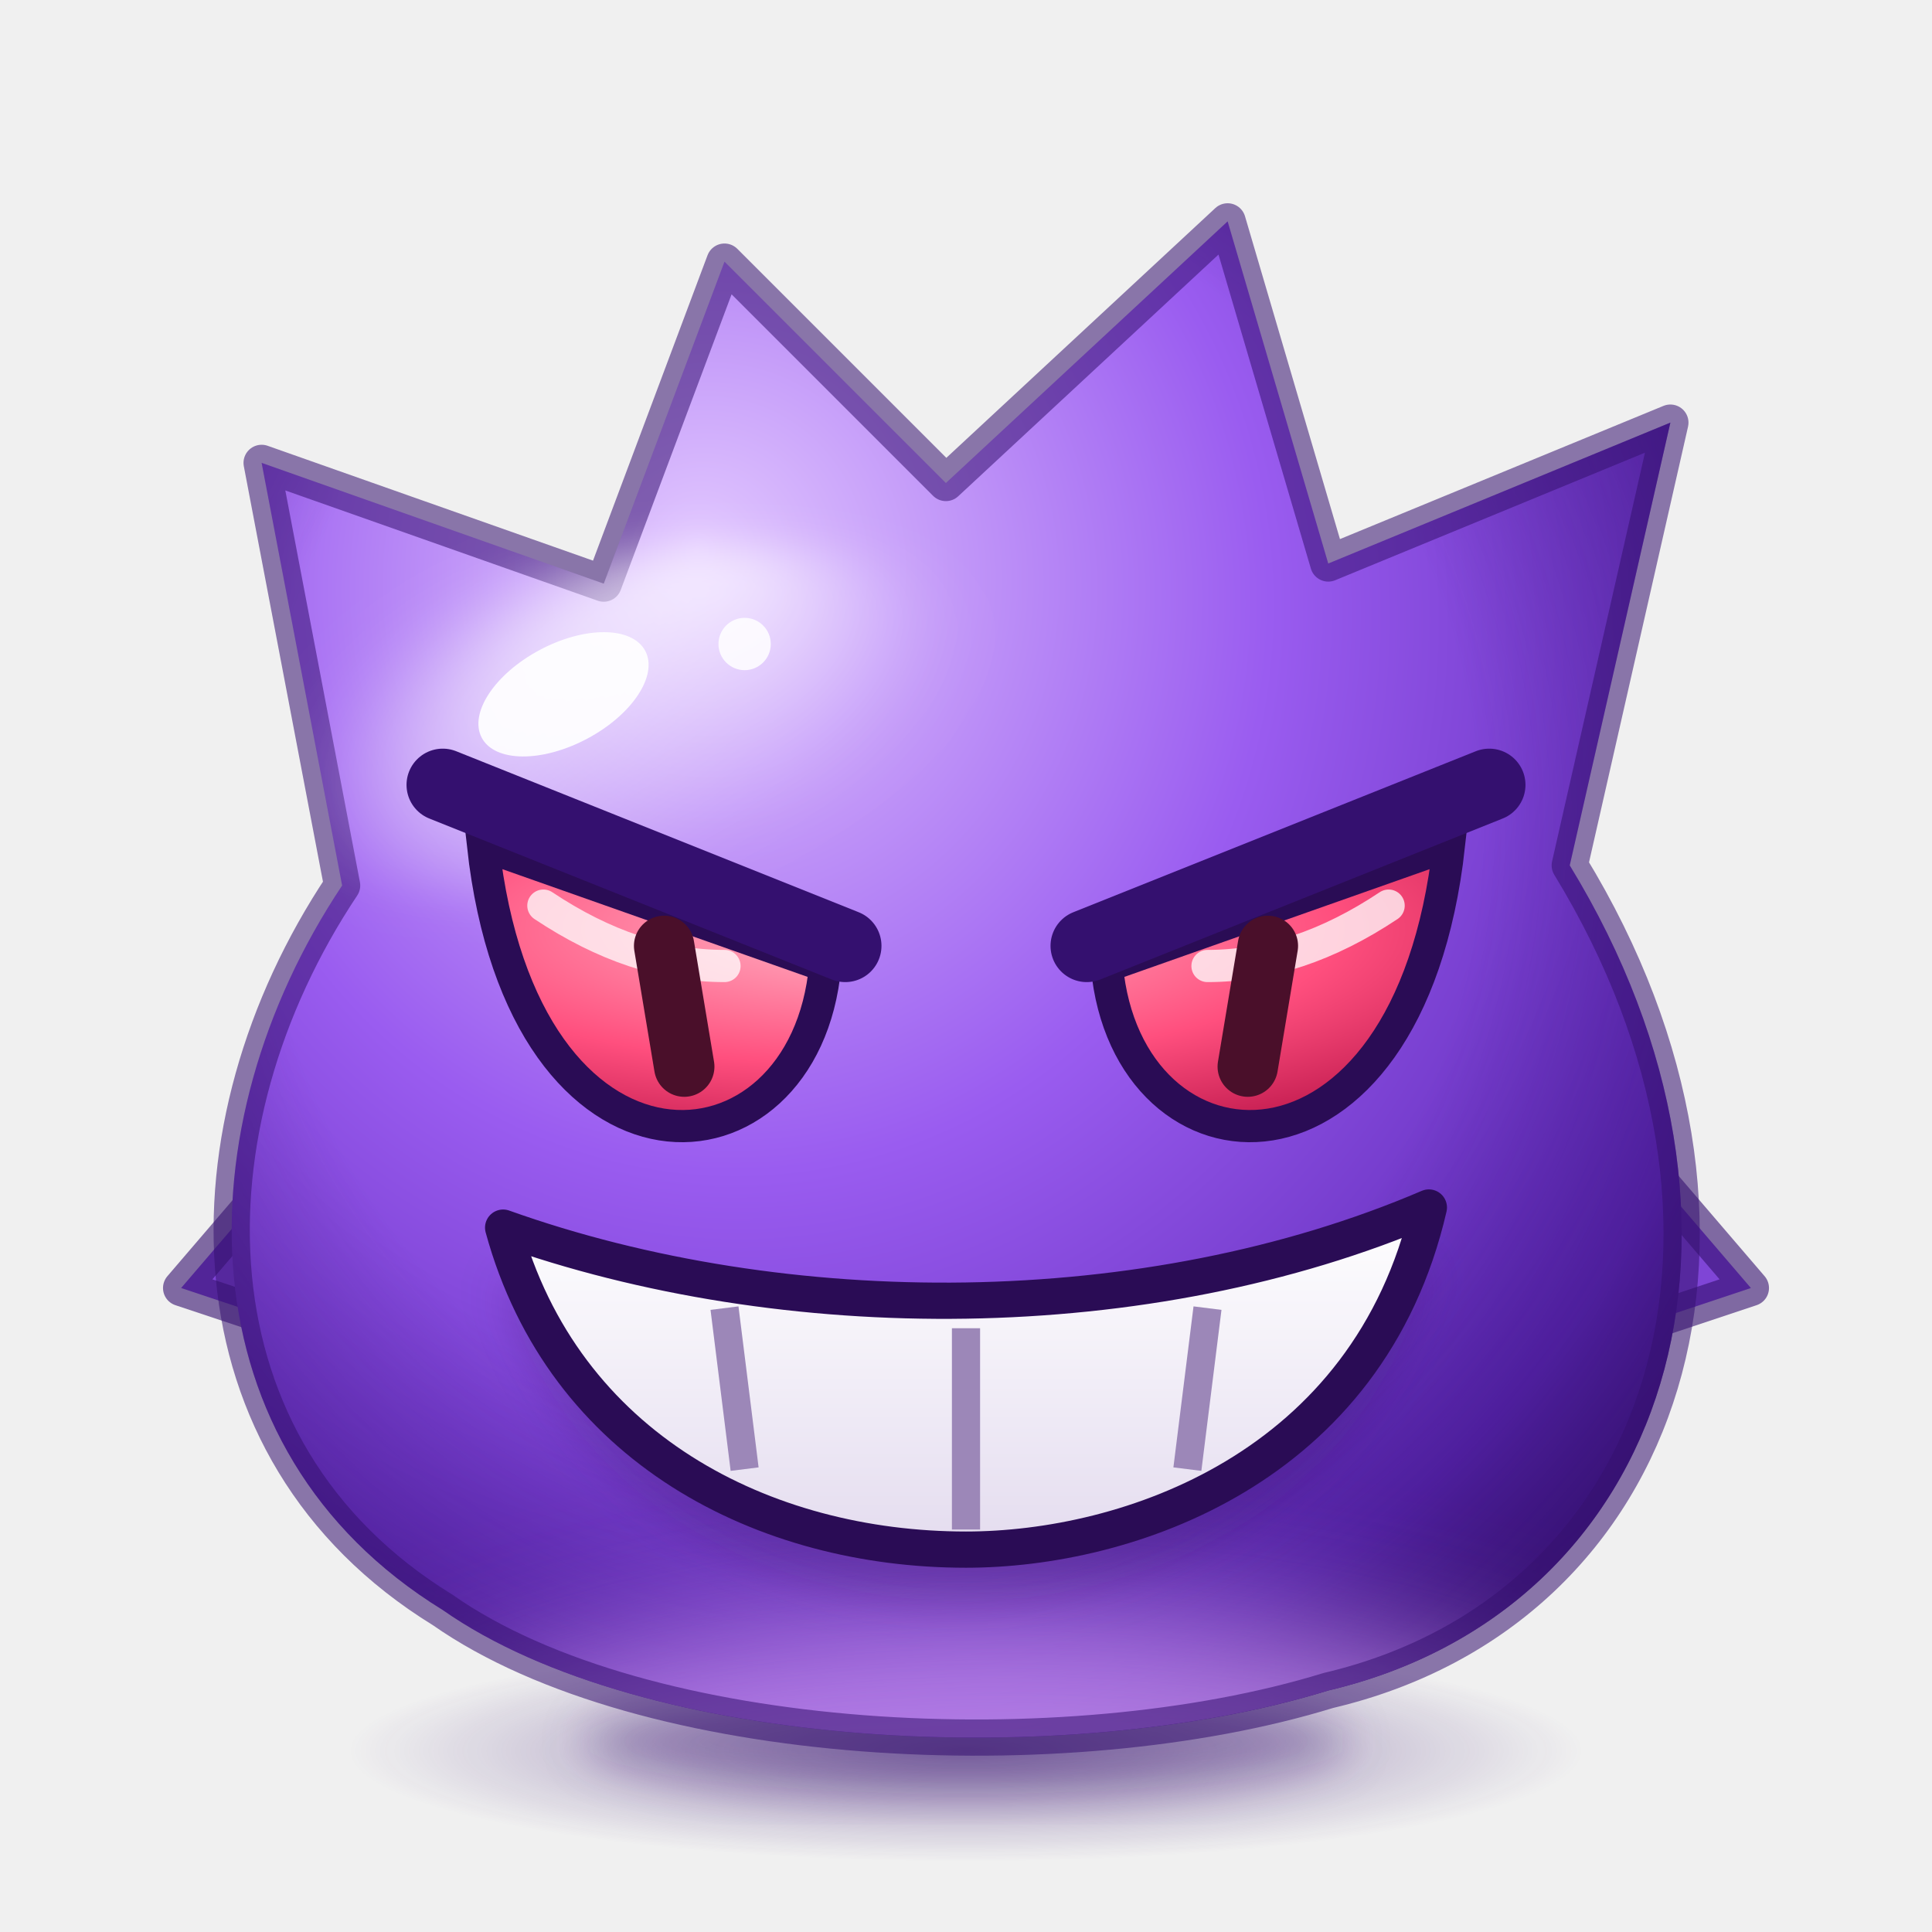
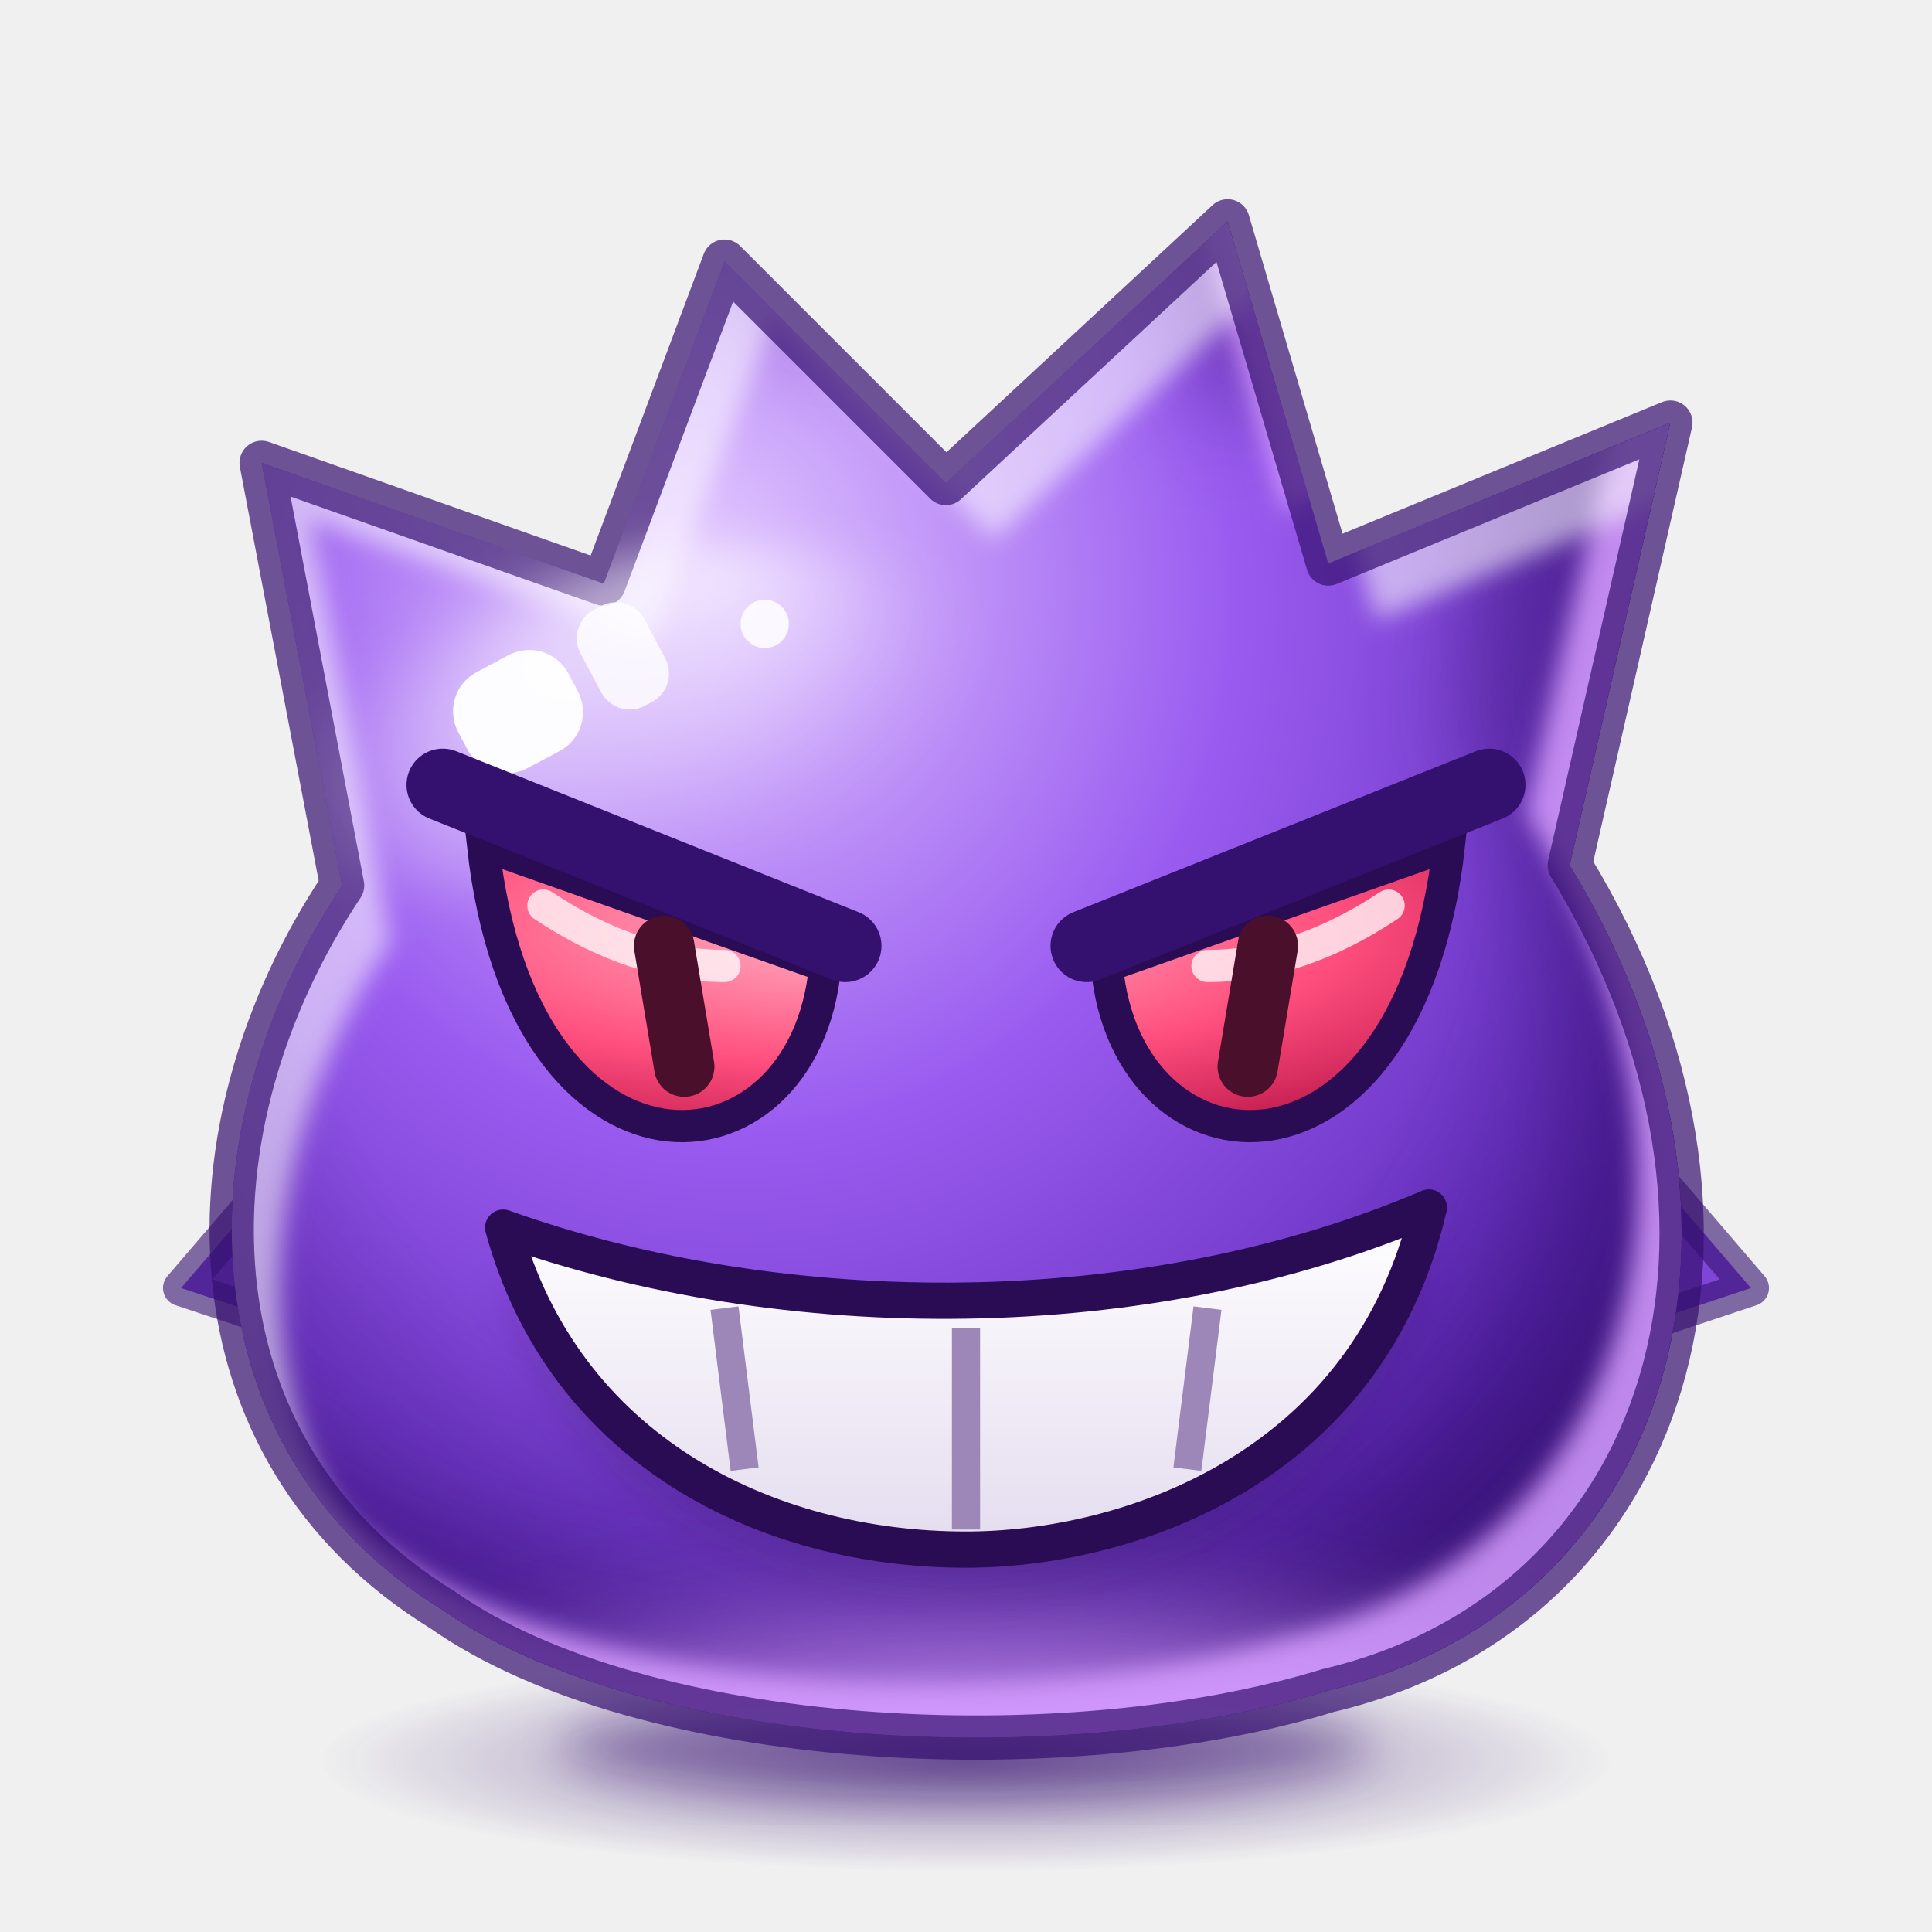
<svg xmlns="http://www.w3.org/2000/svg" viewBox="0 0 96 96" fill="none">
  <defs>
+     <filter id="blur05" x="-30%" y="-30%" width="160%" height="160%">
+       <feGaussianBlur stdDeviation=".6" />
+     </filter>
    <filter id="blur1" x="-30%" y="-30%" width="160%" height="160%">
      <feGaussianBlur stdDeviation="1.1" />
    </filter>
    <filter id="blur2" x="-30%" y="-30%" width="160%" height="160%">
      <feGaussianBlur stdDeviation="2.4" />
    </filter>
    <filter id="blur3" x="-40%" y="-40%" width="180%" height="180%">
      <feGaussianBlur stdDeviation="3.4" />
    </filter>
    <radialGradient id="body" cx="0.38" cy="0.3" r=".82" fx="0.32" fy="0.22">
      <stop offset="0" stop-color="#E2C8FF" />
-       <stop offset=".45" stop-color="#9A5CF0" />
-       <stop offset=".86" stop-color="#5B26B4" />
+       <stop offset=".42" stop-color="#9A5CF0" />
+       <stop offset=".84" stop-color="#5B26B4" />
      <stop offset="1" stop-color="#34106F" />
    </radialGradient>
    <radialGradient id="ao" cx=".44" cy=".4" r=".68">
-       <stop offset=".62" stop-color="#34106F" stop-opacity="0" />
-       <stop offset="1" stop-color="#34106F" stop-opacity=".55" />
+       <stop offset=".6" stop-color="#34106F" stop-opacity="0" />
+       <stop offset="1" stop-color="#34106F" stop-opacity=".5" />
    </radialGradient>
    <linearGradient id="spec" x1="0" y1="0" x2="0" y2="1">
      <stop offset="0" stop-color="#fff" stop-opacity=".95" />
      <stop offset="1" stop-color="#fff" stop-opacity=".05" />
    </linearGradient>
    <radialGradient id="shadow" cx=".5" cy=".5" r=".5">
-       <stop offset="0" stop-color="#34106F" stop-opacity=".5" />
+       <stop offset="0" stop-color="#34106F" stop-opacity=".55" />
      <stop offset="1" stop-color="#34106F" stop-opacity="0" />
    </radialGradient>
    <clipPath id="clip">
      <path d="M17 44 13 23 30 29 36 13 47 24 61 11 66 28 83 21 78 43C89 61 83 80 66 84 53 88 32 87 22 80 9 72 9 56 17 44Z" />
    </clipPath>
+     <mask id="term" maskUnits="userSpaceOnUse" x="0" y="0" width="96" height="96">
+       <rect width="96" height="96" fill="#fff" />
+       <path d="M17 44 13 23 30 29 36 13 47 24 61 11 66 28 83 21 78 43C89 61 83 80 66 84 53 88 32 87 22 80 9 72 9 56 17 44Z" transform="translate(-6 -7)" fill="#000" filter="url(#blur2)" />
+     </mask>
+     <mask id="rim" maskUnits="userSpaceOnUse" x="0" y="0" width="96" height="96">
+       <rect width="96" height="96" fill="#fff" />
+       <path d="M17 44 13 23 30 29 36 13 47 24 61 11 66 28 83 21 78 43C89 61 83 80 66 84 53 88 32 87 22 80 9 72 9 56 17 44Z" transform="translate(2.4 2.8)" fill="#000" filter="url(#blur05)" />
+     </mask>
+     <mask id="kick" maskUnits="userSpaceOnUse" x="0" y="0" width="96" height="96">
+       <rect width="96" height="96" fill="#fff" />
+       <path d="M17 44 13 23 30 29 36 13 47 24 61 11 66 28 83 21 78 43C89 61 83 80 66 84 53 88 32 87 22 80 9 72 9 56 17 44Z" transform="translate(-2.2 -2.6)" fill="#000" filter="url(#blur05)" />
+     </mask>
    <radialGradient id="sclera" cx=".42" cy=".32" r=".75">
      <stop offset="0" stop-color="#fff" />
-       <stop offset="1" stop-color="#dfe4f0" />
+       <stop offset=".8" stop-color="#eef1f8" />
+       <stop offset="1" stop-color="#c9cfdf" />
    </radialGradient>
    <radialGradient id="redeye" cx=".4" cy=".3" r=".8">
      <stop offset="0" stop-color="#FFB3C4" />
      <stop offset=".6" stop-color="#FF4F7E" />
      <stop offset="1" stop-color="#C21B4F" />
    </radialGradient>
    <linearGradient id="teeth" x1="0" y1="0" x2="0" y2="1">
      <stop offset="0" stop-color="#fff" />
      <stop offset="1" stop-color="#E4DCEF" />
    </linearGradient>
  </defs>
-   <ellipse cx="48" cy="87" rx="31" ry="5.5" fill="url(#shadow)" />
-   <ellipse cx="48" cy="86.5" rx="19" ry="2.6" fill="#34106F" opacity=".32" filter="url(#blur1)" />
+   <ellipse cx="48" cy="87.5" rx="32" ry="5.5" fill="url(#shadow)" />
+   <ellipse cx="48" cy="86.8" rx="20" ry="2.4" fill="#34106F" opacity=".4" filter="url(#blur1)" />
  <path d="m15 57-6 7 9 3m63-10 6 7-9 3" fill="#7F45D6" stroke="#34106F" stroke-width="1.8" stroke-linejoin="round" stroke-opacity=".6" />
  <path d="M17 44 13 23 30 29 36 13 47 24 61 11 66 28 83 21 78 43C89 61 83 80 66 84 53 88 32 87 22 80 9 72 9 56 17 44Z" fill="url(#body)" />
  <path d="M17 44 13 23 30 29 36 13 47 24 61 11 66 28 83 21 78 43C89 61 83 80 66 84 53 88 32 87 22 80 9 72 9 56 17 44Z" fill="url(#ao)" />
  <g clip-path="url(#clip)">
-     <ellipse cx="50" cy="92" rx="34" ry="12" fill="#D59CFF" opacity=".75" filter="url(#blur3)" />
+     <rect width="96" height="96" fill="#34106F" opacity=".42" mask="url(#term)" />
+     <ellipse cx="50" cy="93" rx="34" ry="12" fill="#D59CFF" opacity=".8" filter="url(#blur3)" />
+     <rect width="96" height="96" fill="#D59CFF" opacity=".85" mask="url(#kick)" />
+     <rect width="96" height="96" fill="#fff" opacity=".55" mask="url(#rim)" />
  </g>
-   <path d="M17 44 13 23 30 29 36 13 47 24 61 11 66 28 83 21 78 43C89 61 83 80 66 84 53 88 32 87 22 80 9 72 9 56 17 44Z" stroke="#34106F" stroke-width="1.8" stroke-linejoin="round" opacity=".55" />
+   <path d="M17 44 13 23 30 29 36 13 47 24 61 11 66 28 83 21 78 43C89 61 83 80 66 84 53 88 32 87 22 80 9 72 9 56 17 44Z" stroke="#34106F" stroke-width="2.2" stroke-linejoin="round" opacity=".7" />
  <g clip-path="url(#clip)">
-     <ellipse cx="31" cy="36" rx="13" ry="7.5" transform="rotate(-28 31 36)" fill="url(#spec)" opacity=".82" filter="url(#blur2)" />
+     <ellipse cx="31" cy="36" rx="13" ry="7.5" transform="rotate(-28 31 36)" fill="url(#spec)" opacity=".7" filter="url(#blur2)" />
  </g>
-   <ellipse cx="28" cy="34.5" rx="4.6" ry="2.5" transform="rotate(-28 28 34.5)" fill="#fff" opacity=".92" />
-   <circle cx="37" cy="32" r="1.3" fill="#fff" opacity=".85" />
+   <g transform="rotate(-28 28 34.5)" fill="#fff">
+     <rect x="22.5" y="31.5" width="6.2" height="5.4" rx="2.2" opacity=".95" />
+     <rect x="29.7" y="31.5" width="3.6" height="5.4" rx="1.6" opacity=".8" />
+   </g>
+   <circle cx="38" cy="31" r="1.2" fill="#fff" opacity=".85" />
  <path d="m24 42 17 6c-1 11-15 12-17-6Zm48 0-17 6c1 11 15 12 17-6Z" fill="url(#redeye)" stroke="#2A0C55" stroke-width="1.6" />
  <path d="M27 45c3 2 6 3 9 3" stroke="#fff" stroke-width="1.6" stroke-linecap="round" opacity=".75" />
  <path d="M60 48c3 0 6-1 9-3" stroke="#fff" stroke-width="1.6" stroke-linecap="round" opacity=".75" />
  <path d="m33 47 1 6m29-6-1 6" stroke="#4A0F2A" stroke-width="3" stroke-linecap="round" />
  <path d="M25 62c14 5 32 5 46-1-3 13-15 17-23 17-10 0-20-5-23-16Z" fill="#2A0C55" opacity=".25" transform="translate(0 1.5)" filter="url(#blur1)" />
  <path d="M25 61c14 5 32 5 46-1-3 13-15 17-23 17-10 0-20-5-23-16Z" fill="url(#teeth)" stroke="#2A0C55" stroke-width="1.8" stroke-linejoin="round" />
  <path d="m36 65 1 8m11-7v10m12-11-1 8" stroke="#9C87B8" stroke-width="1.4" />
  <path d="m22 39 20 8m32-8-20 8" stroke="#34106F" stroke-width="3.6" stroke-linecap="round" />
</svg>
